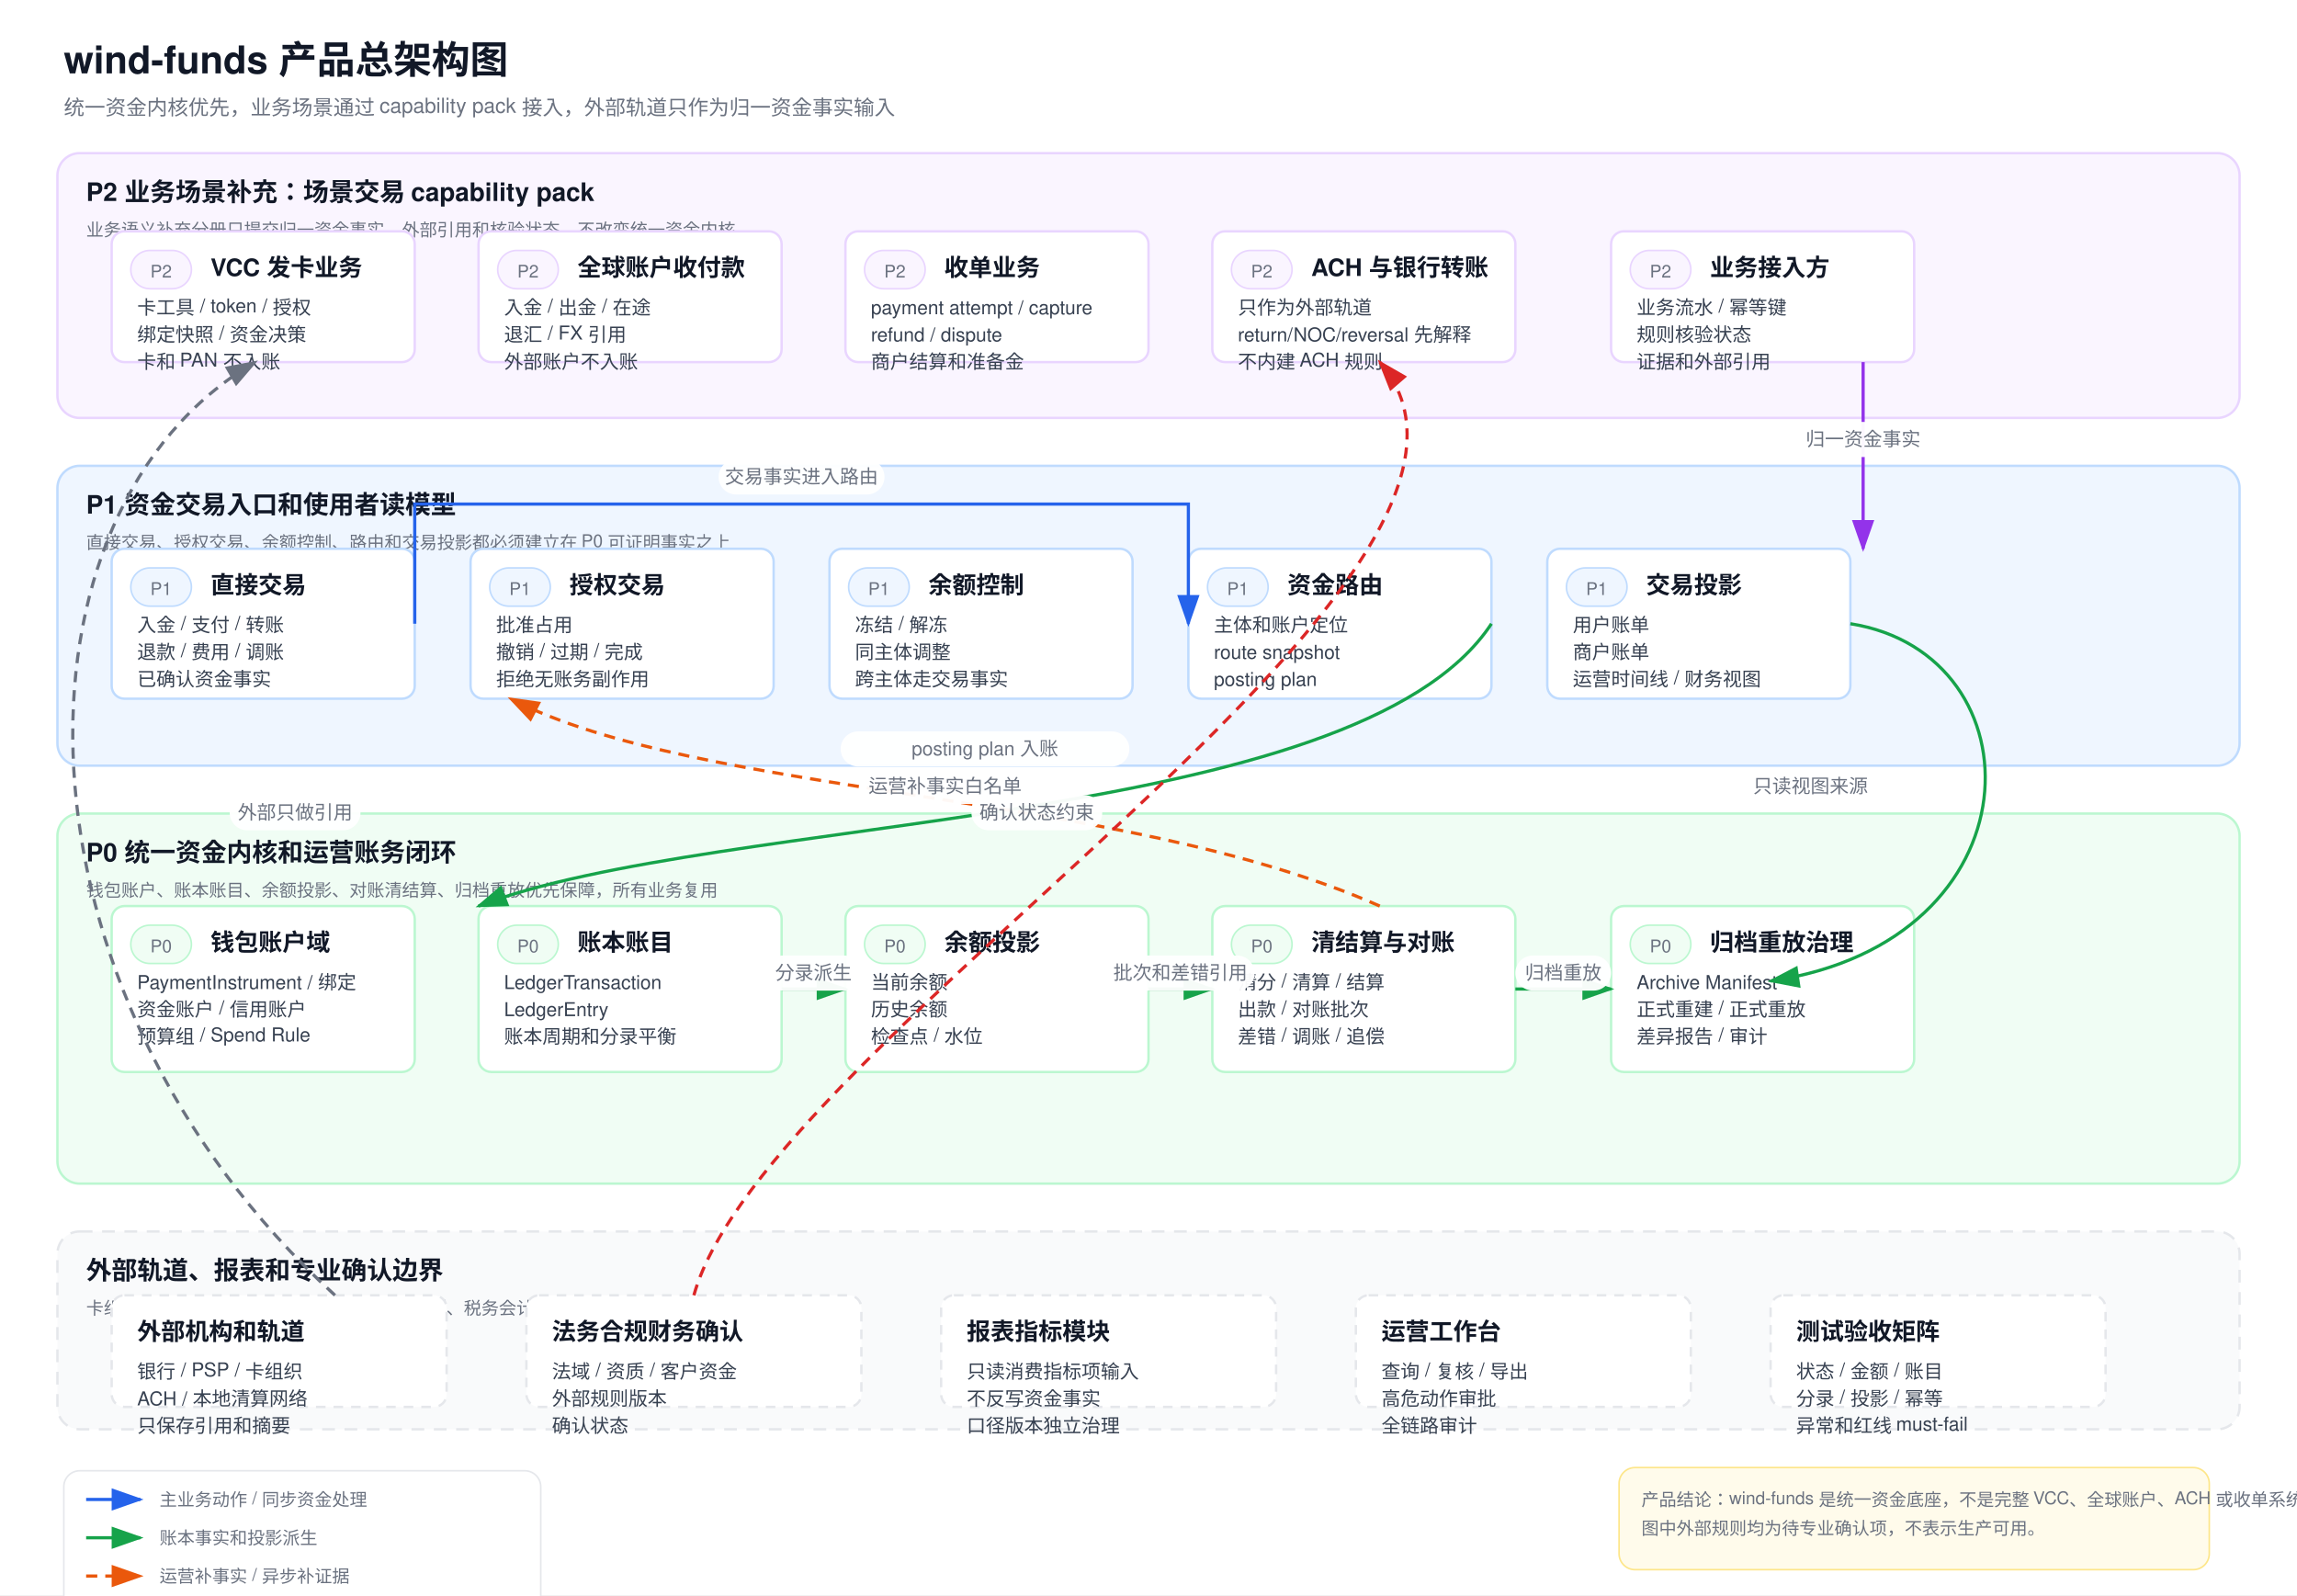
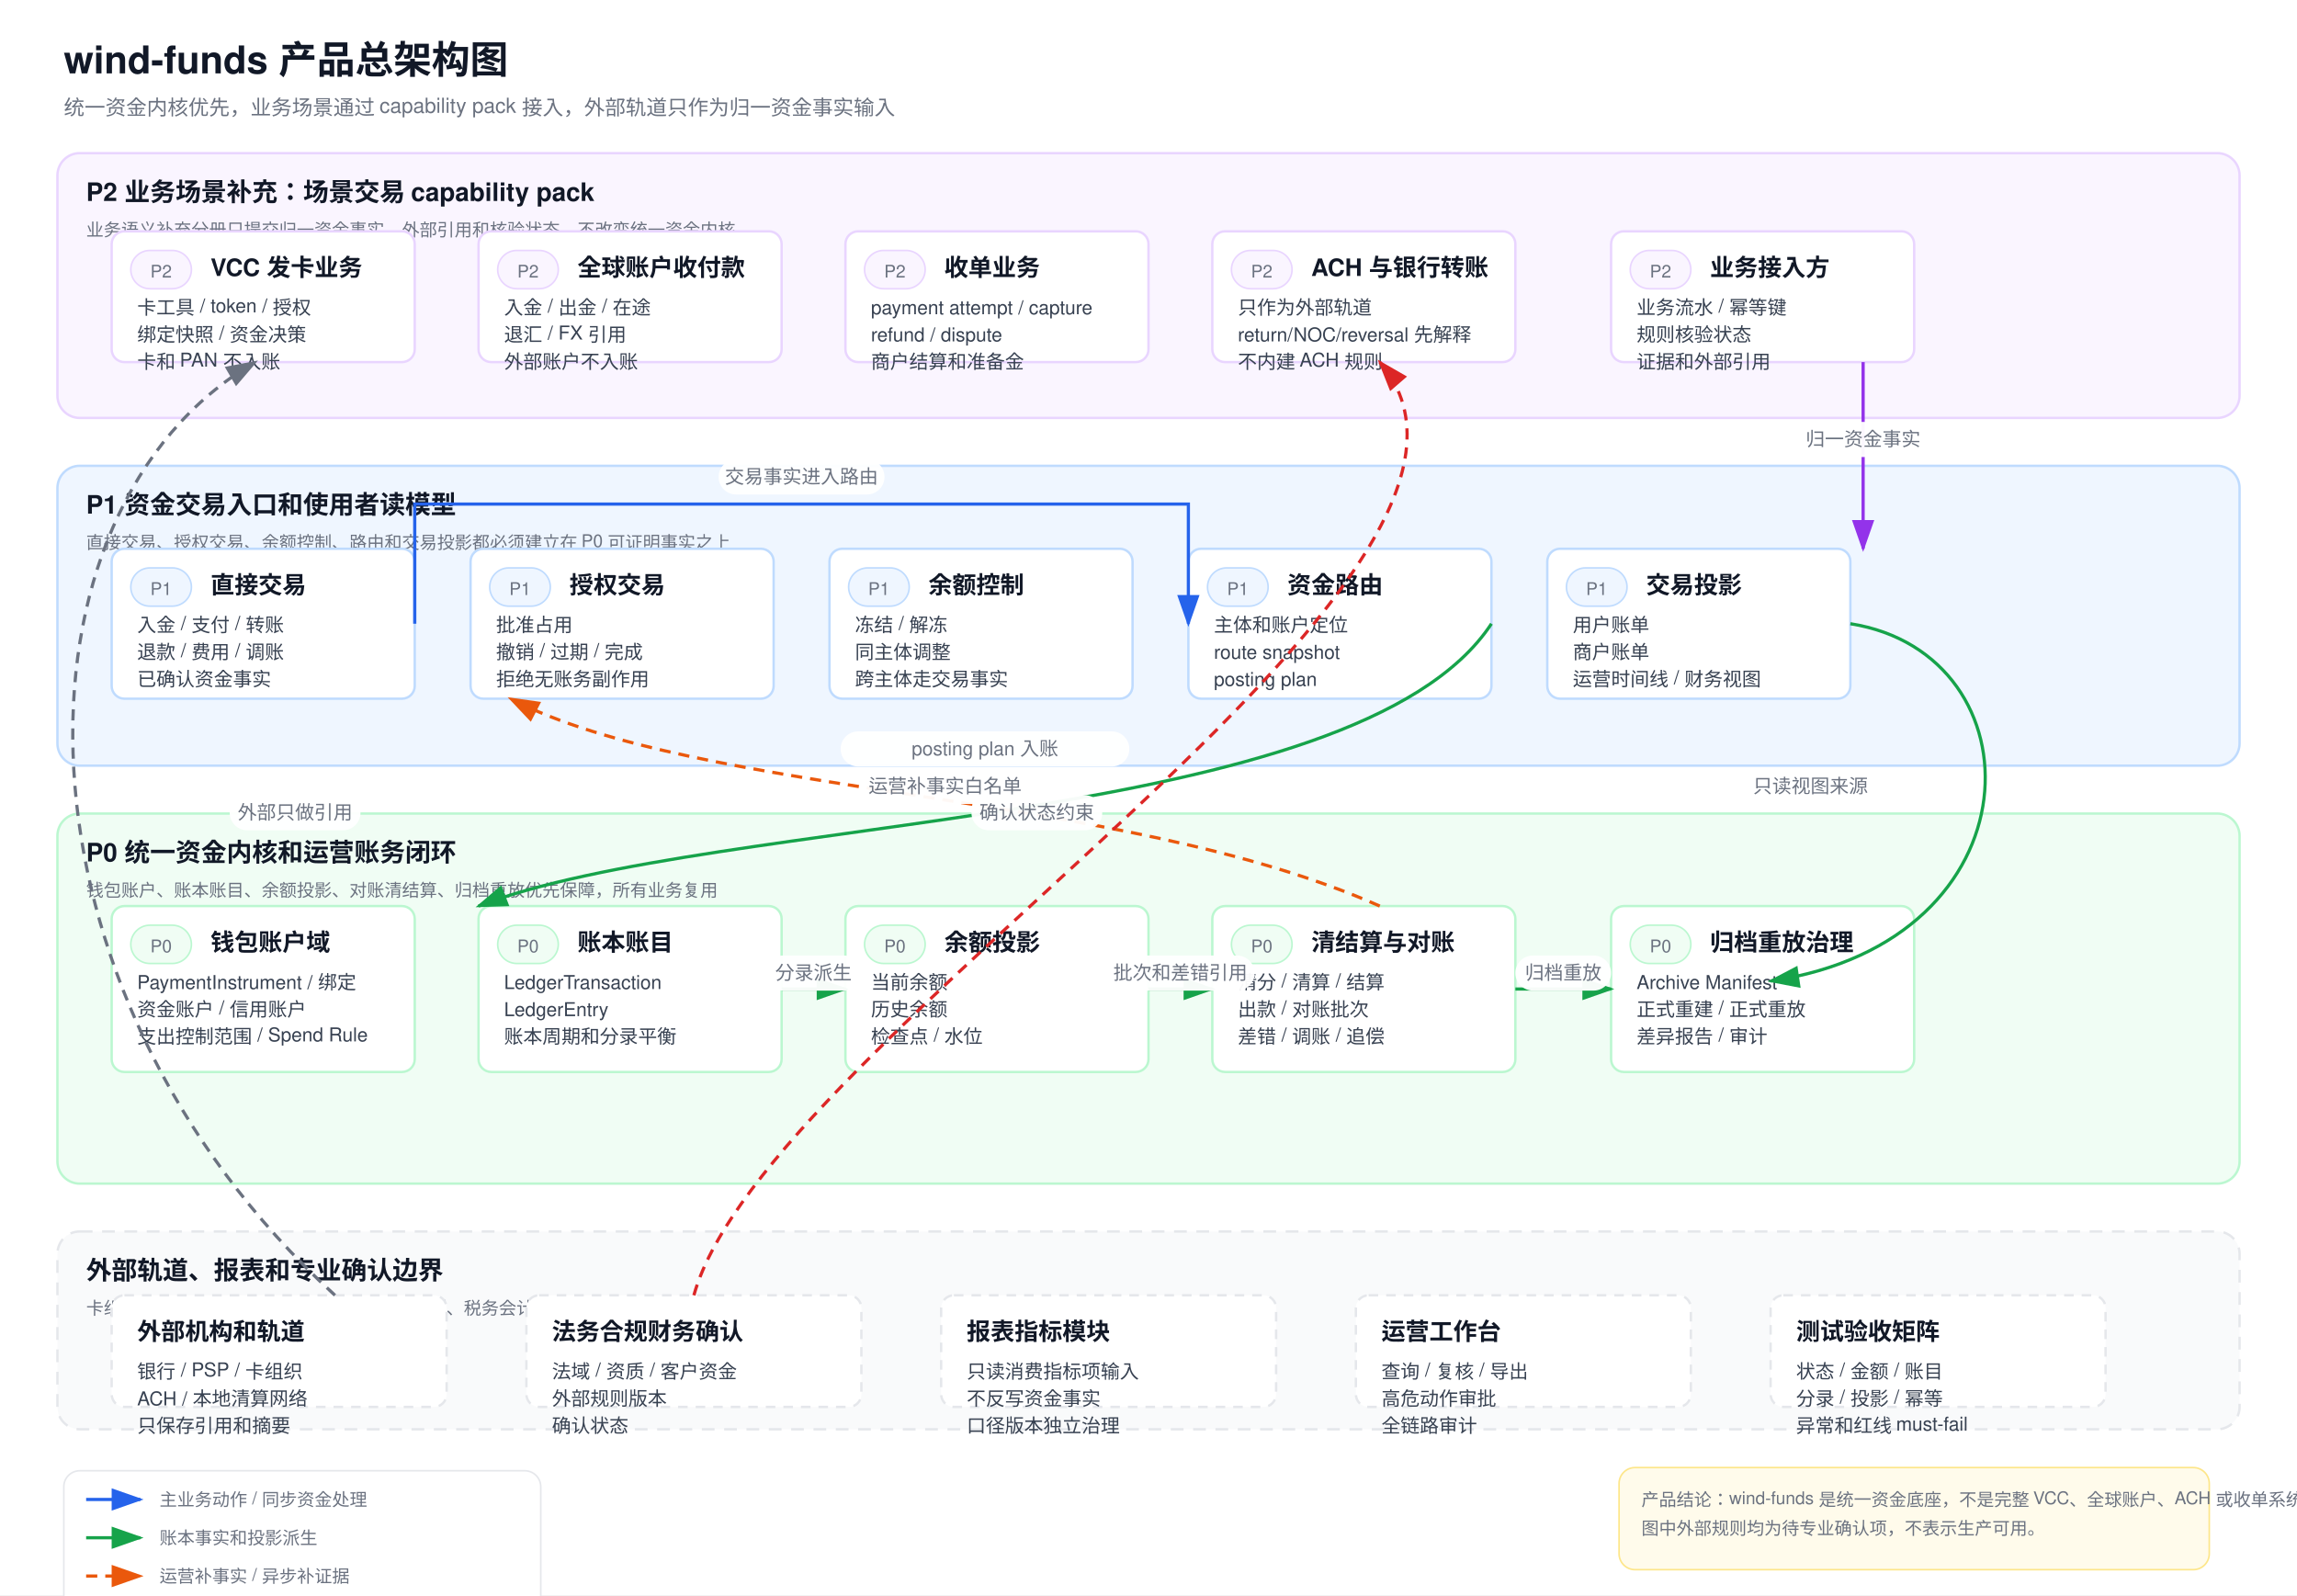
<svg xmlns="http://www.w3.org/2000/svg" viewBox="0 0 1440 1000" width="1440" height="1000" role="img" aria-label="wind-funds 产品总架构图">
  <style>
text { font-family: 'Helvetica Neue', Helvetica, Arial, 'PingFang SC', 'Microsoft YaHei', 'Microsoft JhengHei', 'SimHei', sans-serif; }
.title { font-size: 24px; font-weight: 700; fill: #111827; }
.subtitle { font-size: 13px; fill: #6b7280; }
.node-title { font-size: 15px; font-weight: 700; fill: #111827; }
.node-text { font-size: 12px; fill: #374151; }
.small { font-size: 11px; fill: #6b7280; }
.lane-title { font-size: 16px; font-weight: 700; fill: #111827; }
.label { font-size: 12px; fill: #6b7280; }
</style>
  <defs>
    <marker id="arrow-blue" markerWidth="10" markerHeight="7" refX="9" refY="3.5" orient="auto" markerUnits="strokeWidth">
      <polygon points="0 0, 10 3.5, 0 7" fill="#2563eb" />
    </marker>
    <marker id="arrow-green" markerWidth="10" markerHeight="7" refX="9" refY="3.5" orient="auto" markerUnits="strokeWidth">
      <polygon points="0 0, 10 3.5, 0 7" fill="#16a34a" />
    </marker>
    <marker id="arrow-rose" markerWidth="10" markerHeight="7" refX="9" refY="3.5" orient="auto" markerUnits="strokeWidth">
      <polygon points="0 0, 10 3.5, 0 7" fill="#dc2626" />
    </marker>
    <marker id="arrow-purple" markerWidth="10" markerHeight="7" refX="9" refY="3.5" orient="auto" markerUnits="strokeWidth">
      <polygon points="0 0, 10 3.5, 0 7" fill="#9333ea" />
    </marker>
    <marker id="arrow-orange" markerWidth="10" markerHeight="7" refX="9" refY="3.5" orient="auto" markerUnits="strokeWidth">
      <polygon points="0 0, 10 3.5, 0 7" fill="#ea580c" />
    </marker>
    <marker id="arrow-gray" markerWidth="10" markerHeight="7" refX="9" refY="3.5" orient="auto" markerUnits="strokeWidth">
      <polygon points="0 0, 10 3.5, 0 7" fill="#6b7280" />
    </marker>
  </defs>
  <rect width="1440" height="1000" fill="#ffffff" />
  <text x="40" y="46" class="title">wind-funds 产品总架构图</text>
  <text x="40" y="72" class="subtitle">统一资金内核优先，业务场景通过 capability pack 接入，外部轨道只作为归一资金事实输入</text>
  <g>
    <rect x="36" y="96" width="1368" height="166" rx="14" ry="14" fill="#faf5ff" stroke="#e9d5ff" stroke-width="1.5" />
    <text x="54" y="126" class="lane-title">P2 业务场景补充：场景交易 capability pack</text>
    <text x="54" y="148" class="small">业务语义补充分册只提交归一资金事实、外部引用和核验状态，不改变统一资金内核</text>
  </g>
  <g>
    <rect x="36" y="292" width="1368" height="188" rx="14" ry="14" fill="#eff6ff" stroke="#bfdbfe" stroke-width="1.5" />
    <text x="54" y="322" class="lane-title">P1 资金交易入口和使用者读模型</text>
    <text x="54" y="344" class="small">直接交易、授权交易、余额控制、路由和交易投影都必须建立在 P0 可证明事实之上</text>
  </g>
  <g>
    <rect x="36" y="510" width="1368" height="232" rx="14" ry="14" fill="#f0fdf4" stroke="#bbf7d0" stroke-width="1.5" />
    <text x="54" y="540" class="lane-title">P0 统一资金内核和运营账务闭环</text>
    <text x="54" y="562" class="small">钱包账户、账本账目、余额投影、对账清结算、归档重放优先保障，所有业务复用</text>
  </g>
  <g>
    <rect x="36" y="772" width="1368" height="124" rx="14" ry="14" fill="#f9fafb" stroke="#e5e7eb" stroke-width="1.5" stroke-dasharray="8 6" />
    <text x="54" y="802" class="lane-title">外部轨道、报表和专业确认边界</text>
    <text x="54" y="824" class="small">卡组织、ACH/Nacha、银行、PSP、跨境、FX、税务会计和持牌能力仅作引用或待确认</text>
  </g>
  <g>
    <rect x="70" y="145" width="190" height="82" rx="8" ry="8" fill="#ffffff" stroke="#e9d5ff" stroke-width="1.5" />
    <rect x="82" y="157" width="38" height="24" rx="12" fill="#faf5ff" stroke="#e9d5ff" />
    <text x="101" y="174" text-anchor="middle" class="small" fill="#2563eb">P2</text>
    <text x="132" y="173" class="node-title">VCC 发卡业务</text>
    <text x="86" y="197" class="node-text" text-anchor="start">
      <tspan x="86" dy="0">卡工具 / token / 授权</tspan>
      <tspan x="86" dy="17">绑定快照 / 资金决策</tspan>
      <tspan x="86" dy="17">卡和 PAN 不入账</tspan>
    </text>
  </g>
  <g>
    <rect x="300" y="145" width="190" height="82" rx="8" ry="8" fill="#ffffff" stroke="#e9d5ff" stroke-width="1.5" />
    <rect x="312" y="157" width="38" height="24" rx="12" fill="#faf5ff" stroke="#e9d5ff" />
    <text x="331" y="174" text-anchor="middle" class="small" fill="#2563eb">P2</text>
    <text x="362" y="173" class="node-title">全球账户收付款</text>
    <text x="316" y="197" class="node-text" text-anchor="start">
      <tspan x="316" dy="0">入金 / 出金 / 在途</tspan>
      <tspan x="316" dy="17">退汇 / FX 引用</tspan>
      <tspan x="316" dy="17">外部账户不入账</tspan>
    </text>
  </g>
  <g>
    <rect x="530" y="145" width="190" height="82" rx="8" ry="8" fill="#ffffff" stroke="#e9d5ff" stroke-width="1.5" />
    <rect x="542" y="157" width="38" height="24" rx="12" fill="#faf5ff" stroke="#e9d5ff" />
    <text x="561" y="174" text-anchor="middle" class="small" fill="#2563eb">P2</text>
    <text x="592" y="173" class="node-title">收单业务</text>
    <text x="546" y="197" class="node-text" text-anchor="start">
      <tspan x="546" dy="0">payment attempt / capture</tspan>
      <tspan x="546" dy="17">refund / dispute</tspan>
      <tspan x="546" dy="17">商户结算和准备金</tspan>
    </text>
  </g>
  <g>
    <rect x="760" y="145" width="190" height="82" rx="8" ry="8" fill="#ffffff" stroke="#e9d5ff" stroke-width="1.5" />
    <rect x="772" y="157" width="38" height="24" rx="12" fill="#faf5ff" stroke="#e9d5ff" />
    <text x="791" y="174" text-anchor="middle" class="small" fill="#2563eb">P2</text>
    <text x="822" y="173" class="node-title">ACH 与银行转账</text>
    <text x="776" y="197" class="node-text" text-anchor="start">
      <tspan x="776" dy="0">只作为外部轨道</tspan>
      <tspan x="776" dy="17">return/NOC/reversal 先解释</tspan>
      <tspan x="776" dy="17">不内建 ACH 规则</tspan>
    </text>
  </g>
  <g>
    <rect x="1010" y="145" width="190" height="82" rx="8" ry="8" fill="#ffffff" stroke="#e9d5ff" stroke-width="1.5" />
    <rect x="1022" y="157" width="38" height="24" rx="12" fill="#faf5ff" stroke="#e9d5ff" />
    <text x="1041" y="174" text-anchor="middle" class="small" fill="#2563eb">P2</text>
    <text x="1072" y="173" class="node-title">业务接入方</text>
    <text x="1026" y="197" class="node-text" text-anchor="start">
      <tspan x="1026" dy="0">业务流水 / 幂等键</tspan>
      <tspan x="1026" dy="17">规则核验状态</tspan>
      <tspan x="1026" dy="17">证据和外部引用</tspan>
    </text>
  </g>
  <g>
    <rect x="70" y="344" width="190" height="94" rx="8" ry="8" fill="#ffffff" stroke="#bfdbfe" stroke-width="1.5" />
    <rect x="82" y="356" width="38" height="24" rx="12" fill="#eff6ff" stroke="#bfdbfe" />
    <text x="101" y="373" text-anchor="middle" class="small" fill="#2563eb">P1</text>
    <text x="132" y="372" class="node-title">直接交易</text>
    <text x="86" y="396" class="node-text" text-anchor="start">
      <tspan x="86" dy="0">入金 / 支付 / 转账</tspan>
      <tspan x="86" dy="17">退款 / 费用 / 调账</tspan>
      <tspan x="86" dy="17">已确认资金事实</tspan>
    </text>
  </g>
  <g>
    <rect x="295" y="344" width="190" height="94" rx="8" ry="8" fill="#ffffff" stroke="#bfdbfe" stroke-width="1.5" />
    <rect x="307" y="356" width="38" height="24" rx="12" fill="#eff6ff" stroke="#bfdbfe" />
    <text x="326" y="373" text-anchor="middle" class="small" fill="#2563eb">P1</text>
    <text x="357" y="372" class="node-title">授权交易</text>
    <text x="311" y="396" class="node-text" text-anchor="start">
      <tspan x="311" dy="0">批准占用</tspan>
      <tspan x="311" dy="17">撤销 / 过期 / 完成</tspan>
      <tspan x="311" dy="17">拒绝无账务副作用</tspan>
    </text>
  </g>
  <g>
    <rect x="520" y="344" width="190" height="94" rx="8" ry="8" fill="#ffffff" stroke="#bfdbfe" stroke-width="1.5" />
    <rect x="532" y="356" width="38" height="24" rx="12" fill="#eff6ff" stroke="#bfdbfe" />
    <text x="551" y="373" text-anchor="middle" class="small" fill="#2563eb">P1</text>
    <text x="582" y="372" class="node-title">余额控制</text>
    <text x="536" y="396" class="node-text" text-anchor="start">
      <tspan x="536" dy="0">冻结 / 解冻</tspan>
      <tspan x="536" dy="17">同主体调整</tspan>
      <tspan x="536" dy="17">跨主体走交易事实</tspan>
    </text>
  </g>
  <g>
    <rect x="745" y="344" width="190" height="94" rx="8" ry="8" fill="#ffffff" stroke="#bfdbfe" stroke-width="1.5" />
    <rect x="757" y="356" width="38" height="24" rx="12" fill="#eff6ff" stroke="#bfdbfe" />
    <text x="776" y="373" text-anchor="middle" class="small" fill="#2563eb">P1</text>
    <text x="807" y="372" class="node-title">资金路由</text>
    <text x="761" y="396" class="node-text" text-anchor="start">
      <tspan x="761" dy="0">主体和账户定位</tspan>
      <tspan x="761" dy="17">route snapshot</tspan>
      <tspan x="761" dy="17">posting plan</tspan>
    </text>
  </g>
  <g>
    <rect x="970" y="344" width="190" height="94" rx="8" ry="8" fill="#ffffff" stroke="#bfdbfe" stroke-width="1.5" />
    <rect x="982" y="356" width="38" height="24" rx="12" fill="#eff6ff" stroke="#bfdbfe" />
    <text x="1001" y="373" text-anchor="middle" class="small" fill="#2563eb">P1</text>
    <text x="1032" y="372" class="node-title">交易投影</text>
    <text x="986" y="396" class="node-text" text-anchor="start">
      <tspan x="986" dy="0">用户账单</tspan>
      <tspan x="986" dy="17">商户账单</tspan>
      <tspan x="986" dy="17">运营时间线 / 财务视图</tspan>
    </text>
  </g>
  <g>
    <rect x="70" y="568" width="190" height="104" rx="8" ry="8" fill="#ffffff" stroke="#bbf7d0" stroke-width="1.5" />
    <rect x="82" y="580" width="38" height="24" rx="12" fill="#f0fdf4" stroke="#bbf7d0" />
    <text x="101" y="597" text-anchor="middle" class="small" fill="#2563eb">P0</text>
    <text x="132" y="596" class="node-title">钱包账户域</text>
    <text x="86" y="620" class="node-text" text-anchor="start">
      <tspan x="86" dy="0">PaymentInstrument / 绑定</tspan>
      <tspan x="86" dy="17">资金账户 / 信用账户</tspan>
-       <tspan x="86" dy="17">预算组 / Spend Rule</tspan>
+       <tspan x="86" dy="17">支出控制范围 / Spend Rule</tspan>
    </text>
  </g>
  <g>
    <rect x="300" y="568" width="190" height="104" rx="8" ry="8" fill="#ffffff" stroke="#bbf7d0" stroke-width="1.5" />
    <rect x="312" y="580" width="38" height="24" rx="12" fill="#f0fdf4" stroke="#bbf7d0" />
    <text x="331" y="597" text-anchor="middle" class="small" fill="#2563eb">P0</text>
    <text x="362" y="596" class="node-title">账本账目</text>
    <text x="316" y="620" class="node-text" text-anchor="start">
      <tspan x="316" dy="0">LedgerTransaction</tspan>
      <tspan x="316" dy="17">LedgerEntry</tspan>
      <tspan x="316" dy="17">账本周期和分录平衡</tspan>
    </text>
  </g>
  <g>
    <rect x="530" y="568" width="190" height="104" rx="8" ry="8" fill="#ffffff" stroke="#bbf7d0" stroke-width="1.5" />
    <rect x="542" y="580" width="38" height="24" rx="12" fill="#f0fdf4" stroke="#bbf7d0" />
    <text x="561" y="597" text-anchor="middle" class="small" fill="#2563eb">P0</text>
    <text x="592" y="596" class="node-title">余额投影</text>
    <text x="546" y="620" class="node-text" text-anchor="start">
      <tspan x="546" dy="0">当前余额</tspan>
      <tspan x="546" dy="17">历史余额</tspan>
      <tspan x="546" dy="17">检查点 / 水位</tspan>
    </text>
  </g>
  <g>
    <rect x="760" y="568" width="190" height="104" rx="8" ry="8" fill="#ffffff" stroke="#bbf7d0" stroke-width="1.5" />
    <rect x="772" y="580" width="38" height="24" rx="12" fill="#f0fdf4" stroke="#bbf7d0" />
    <text x="791" y="597" text-anchor="middle" class="small" fill="#2563eb">P0</text>
    <text x="822" y="596" class="node-title">清结算与对账</text>
    <text x="776" y="620" class="node-text" text-anchor="start">
      <tspan x="776" dy="0">清分 / 清算 / 结算</tspan>
      <tspan x="776" dy="17">出款 / 对账批次</tspan>
      <tspan x="776" dy="17">差错 / 调账 / 追偿</tspan>
    </text>
  </g>
  <g>
    <rect x="1010" y="568" width="190" height="104" rx="8" ry="8" fill="#ffffff" stroke="#bbf7d0" stroke-width="1.5" />
    <rect x="1022" y="580" width="38" height="24" rx="12" fill="#f0fdf4" stroke="#bbf7d0" />
    <text x="1041" y="597" text-anchor="middle" class="small" fill="#2563eb">P0</text>
    <text x="1072" y="596" class="node-title">归档重放治理</text>
    <text x="1026" y="620" class="node-text" text-anchor="start">
      <tspan x="1026" dy="0">Archive Manifest</tspan>
      <tspan x="1026" dy="17">正式重建 / 正式重放</tspan>
      <tspan x="1026" dy="17">差异报告 / 审计</tspan>
    </text>
  </g>
  <g>
    <rect x="70" y="812" width="210" height="70" rx="8" ry="8" fill="#ffffff" stroke="#e5e7eb" stroke-width="1.5" stroke-dasharray="6 5" />
    <text x="86" y="840" class="node-title">外部机构和轨道</text>
    <text x="86" y="864" class="node-text" text-anchor="start">
      <tspan x="86" dy="0">银行 / PSP / 卡组织</tspan>
      <tspan x="86" dy="17">ACH / 本地清算网络</tspan>
      <tspan x="86" dy="17">只保存引用和摘要</tspan>
    </text>
  </g>
  <g>
    <rect x="330" y="812" width="210" height="70" rx="8" ry="8" fill="#ffffff" stroke="#e5e7eb" stroke-width="1.5" stroke-dasharray="6 5" />
    <text x="346" y="840" class="node-title">法务合规财务确认</text>
    <text x="346" y="864" class="node-text" text-anchor="start">
      <tspan x="346" dy="0">法域 / 资质 / 客户资金</tspan>
      <tspan x="346" dy="17">外部规则版本</tspan>
      <tspan x="346" dy="17">确认状态</tspan>
    </text>
  </g>
  <g>
    <rect x="590" y="812" width="210" height="70" rx="8" ry="8" fill="#ffffff" stroke="#e5e7eb" stroke-width="1.5" stroke-dasharray="6 5" />
    <text x="606" y="840" class="node-title">报表指标模块</text>
    <text x="606" y="864" class="node-text" text-anchor="start">
      <tspan x="606" dy="0">只读消费指标项输入</tspan>
      <tspan x="606" dy="17">不反写资金事实</tspan>
      <tspan x="606" dy="17">口径版本独立治理</tspan>
    </text>
  </g>
  <g>
    <rect x="850" y="812" width="210" height="70" rx="8" ry="8" fill="#ffffff" stroke="#e5e7eb" stroke-width="1.5" stroke-dasharray="6 5" />
    <text x="866" y="840" class="node-title">运营工作台</text>
    <text x="866" y="864" class="node-text" text-anchor="start">
      <tspan x="866" dy="0">查询 / 复核 / 导出</tspan>
      <tspan x="866" dy="17">高危动作审批</tspan>
      <tspan x="866" dy="17">全链路审计</tspan>
    </text>
  </g>
  <g>
    <rect x="1110" y="812" width="210" height="70" rx="8" ry="8" fill="#ffffff" stroke="#e5e7eb" stroke-width="1.5" stroke-dasharray="6 5" />
    <text x="1126" y="840" class="node-title">测试验收矩阵</text>
    <text x="1126" y="864" class="node-text" text-anchor="start">
      <tspan x="1126" dy="0">状态 / 金额 / 账目</tspan>
      <tspan x="1126" dy="17">分录 / 投影 / 幂等</tspan>
      <tspan x="1126" dy="17">异常和红线 must-fail</tspan>
    </text>
  </g>
  <g>
    <line x1="1168" y1="227" x2="1168" y2="344" stroke="#9333ea" stroke-width="2" marker-end="url(#arrow-purple)" />
    <rect x="1127" y="264.5" width="82" height="22" rx="11" fill="#ffffff" opacity="0.96" />
    <text x="1168" y="279.5" class="label" text-anchor="middle">归一资金事实</text>
  </g>
  <g>
    <path d="M 1160 391 C 1280 410, 1280 590, 1110 615" fill="none" stroke="#16a34a" stroke-width="2" marker-end="url(#arrow-green)" />
    <rect x="1094" y="482" width="82" height="22" rx="11" fill="#ffffff" opacity="0.96" />
    <text x="1135" y="497" class="label" text-anchor="middle">只读视图来源</text>
  </g>
  <g>
    <path d="M 260 391 L 260 316 L 745 316 L 745 391" fill="none" stroke="#2563eb" stroke-width="2" marker-end="url(#arrow-blue)" />
    <rect x="450.5" y="288" width="104" height="22" rx="11" fill="#ffffff" opacity="0.96" />
    <text x="502.5" y="303" class="label" text-anchor="middle">交易事实进入路由</text>
  </g>
  <g>
    <path d="M 935 391 C 850 520, 450 510, 300 568" fill="none" stroke="#16a34a" stroke-width="2" marker-end="url(#arrow-green)" />
    <rect x="527" y="458.5" width="181" height="22" rx="11" fill="#ffffff" opacity="0.96" />
    <text x="617.5" y="473.5" class="label" text-anchor="middle">posting plan 入账</text>
  </g>
  <g>
    <line x1="490" y1="620" x2="530" y2="620" stroke="#16a34a" stroke-width="2" marker-end="url(#arrow-green)" />
    <rect x="480" y="599" width="60" height="22" rx="11" fill="#ffffff" opacity="0.96" />
    <text x="510" y="614" class="label" text-anchor="middle">分录派生</text>
  </g>
  <g>
    <line x1="720" y1="620" x2="760" y2="620" stroke="#16a34a" stroke-width="2" marker-end="url(#arrow-green)" />
    <rect x="693.5" y="599" width="93" height="22" rx="11" fill="#ffffff" opacity="0.96" />
    <text x="740" y="614" class="label" text-anchor="middle">批次和差错引用</text>
  </g>
  <g>
    <line x1="950" y1="620" x2="1010" y2="620" stroke="#16a34a" stroke-width="2" marker-end="url(#arrow-green)" />
    <rect x="950" y="599" width="60" height="22" rx="11" fill="#ffffff" opacity="0.96" />
    <text x="980" y="614" class="label" text-anchor="middle">归档重放</text>
  </g>
  <g>
    <path d="M 865 568 C 700 495, 440 500, 320 438" fill="none" stroke="#ea580c" stroke-width="2" stroke-dasharray="7 5" marker-end="url(#arrow-orange)" />
    <rect x="540.5" y="482" width="104" height="22" rx="11" fill="#ffffff" opacity="0.96" />
    <text x="592.5" y="497" class="label" text-anchor="middle">运营补事实白名单</text>
  </g>
  <g>
    <path d="M 210 812 C 0 620, 0 320, 160 227" fill="none" stroke="#6b7280" stroke-width="2" stroke-dasharray="7 5" marker-end="url(#arrow-gray)" />
    <rect x="144" y="498.5" width="82" height="22" rx="11" fill="#ffffff" opacity="0.96" />
    <text x="185" y="513.5" class="label" text-anchor="middle">外部只做引用</text>
  </g>
  <g>
    <path d="M 435 812 C 480 650, 980 360, 865 227" fill="none" stroke="#dc2626" stroke-width="2" stroke-dasharray="7 5" marker-end="url(#arrow-rose)" />
    <rect x="609" y="498.5" width="82" height="22" rx="11" fill="#ffffff" opacity="0.96" />
    <text x="650" y="513.5" class="label" text-anchor="middle">确认状态约束</text>
  </g>
  <g transform="translate(54,940)">
    <rect x="-14" y="-18" width="299" height="140" rx="10" fill="#ffffff" stroke="#e5e7eb" />
    <line x1="0" y1="0" x2="34" y2="0" stroke="#2563eb" stroke-width="2" marker-end="url(#arrow-blue)" />
    <text x="46" y="4" class="small">主业务动作 / 同步资金处理</text>
    <line x1="0" y1="24" x2="34" y2="24" stroke="#16a34a" stroke-width="2" marker-end="url(#arrow-green)" />
    <text x="46" y="28" class="small">账本事实和投影派生</text>
    <line x1="0" y1="48" x2="34" y2="48" stroke="#ea580c" stroke-width="2" marker-end="url(#arrow-orange)" stroke-dasharray="7 5" />
    <text x="46" y="52" class="small">运营补事实 / 异步补证据</text>
    <line x1="0" y1="72" x2="34" y2="72" stroke="#dc2626" stroke-width="2" marker-end="url(#arrow-rose)" stroke-dasharray="7 5" />
    <text x="46" y="76" class="small">阻断 / 待确认 / 金融红线</text>
    <line x1="0" y1="96" x2="34" y2="96" stroke="#6b7280" stroke-width="2" marker-end="url(#arrow-gray)" stroke-dasharray="7 5" />
    <text x="46" y="100" class="small">外部引用 / 非内建边界</text>
  </g>
  <g>
    <rect x="1015" y="920" width="370" height="64" rx="10" fill="#fffbeb" stroke="#fde68a" />
    <text x="1029" y="944" class="small">
      <tspan x="1029" dy="0">产品结论：wind-funds 是统一资金底座，不是完整 VCC、全球账户、ACH 或收单系统。</tspan>
      <tspan x="1029" dy="18">图中外部规则均为待专业确认项，不表示生产可用。</tspan>
    </text>
  </g>
</svg>
